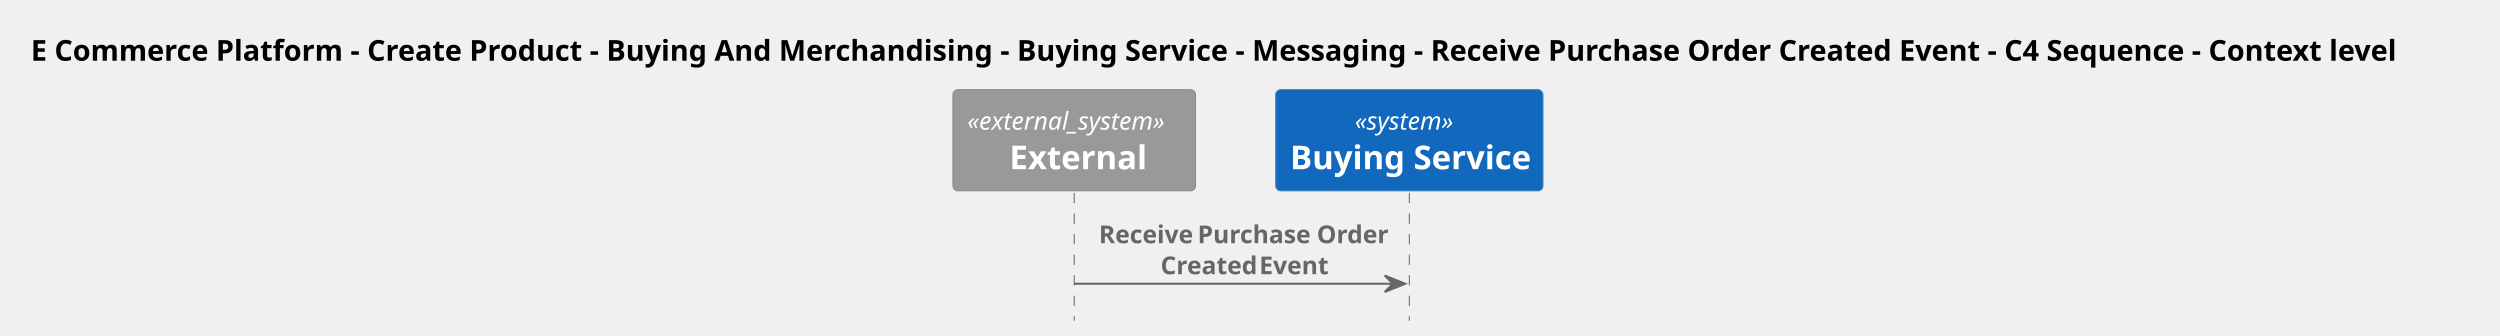
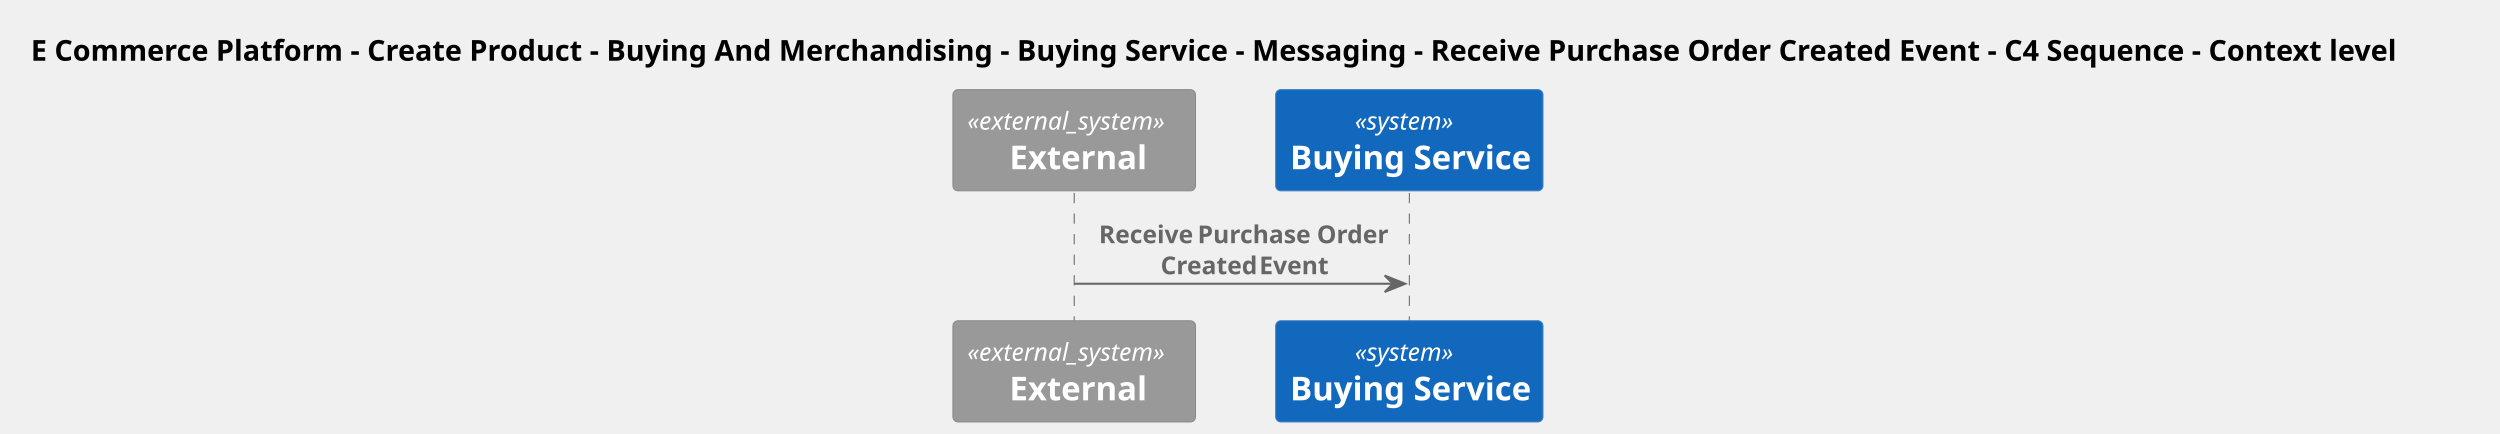
- <svg xmlns="http://www.w3.org/2000/svg" contentStyleType="text/css" height="163px" preserveAspectRatio="none" style="width:1216px;height:163px;background:#FFFFFF;" version="1.1" viewBox="0 0 1216 163" width="1216px" zoomAndPan="magnify">
+ <svg xmlns="http://www.w3.org/2000/svg" contentStyleType="text/css" height="211px" preserveAspectRatio="none" style="width:1216px;height:211px;background:#FFFFFF;" version="1.1" viewBox="0 0 1216 211" width="1216px" zoomAndPan="magnify">
  <defs />
  <g>
    <text fill="#000000" font-family="sans-serif" font-size="14" font-weight="bold" lengthAdjust="spacing" textLength="1183" x="15" y="29.533">E Commerce Platform - Create Product - Buying And Merchandising - Buying Service - Messaging - Receive Purchase Order Created Event - C4 Sequence - Context level</text>
    <line style="stroke:#666666;stroke-width:0.5;stroke-dasharray:5.0,5.0;" x1="522.5" x2="522.5" y1="93.828" y2="156.016" />
    <line style="stroke:#666666;stroke-width:0.5;stroke-dasharray:5.0,5.0;" x1="685.5" x2="685.5" y1="93.828" y2="156.016" />
    <rect fill="#999999" height="49.219" rx="2.5" ry="2.5" style="stroke:#8A8A8A;stroke-width:0.5;" width="118" x="463.5" y="43.609" />
    <text fill="#FFFFFF" font-family="sans-serif" font-size="12" font-style="italic" lengthAdjust="spacing" textLength="104" x="470.5" y="63.066">«external_system»</text>
    <text fill="#FFFFFF" font-family="sans-serif" font-size="16" font-weight="bold" lengthAdjust="spacing" textLength="63" x="491" y="82.312">External</text>
    <rect fill="#1168BD" height="49.219" rx="2.5" ry="2.5" style="stroke:#3C7FC0;stroke-width:0.5;" width="130" x="620.5" y="43.609" />
    <text fill="#FFFFFF" font-family="sans-serif" font-size="12" font-style="italic" lengthAdjust="spacing" textLength="53" x="659" y="63.066">«system»</text>
    <text fill="#FFFFFF" font-family="sans-serif" font-size="16" font-weight="bold" lengthAdjust="spacing" textLength="116" x="627.5" y="82.312">Buying Service</text>
+     <rect fill="#999999" height="49.219" rx="2.5" ry="2.5" style="stroke:#8A8A8A;stroke-width:0.5;" width="118" x="463.5" y="156.016" />
+     <text fill="#FFFFFF" font-family="sans-serif" font-size="12" font-style="italic" lengthAdjust="spacing" textLength="104" x="470.5" y="175.473">«external_system»</text>
+     <text fill="#FFFFFF" font-family="sans-serif" font-size="16" font-weight="bold" lengthAdjust="spacing" textLength="63" x="491" y="194.719">External</text>
+     <rect fill="#1168BD" height="49.219" rx="2.5" ry="2.5" style="stroke:#3C7FC0;stroke-width:0.5;" width="130" x="620.5" y="156.016" />
+     <text fill="#FFFFFF" font-family="sans-serif" font-size="12" font-style="italic" lengthAdjust="spacing" textLength="53" x="659" y="175.473">«system»</text>
+     <text fill="#FFFFFF" font-family="sans-serif" font-size="16" font-weight="bold" lengthAdjust="spacing" textLength="116" x="627.5" y="194.719">Buying Service</text>
    <polygon fill="#666666" points="673.5,134.016,683.5,138.016,673.5,142.016,677.5,138.016" style="stroke:#666666;stroke-width:1.0;" />
    <line style="stroke:#666666;stroke-width:1.0;" x1="522.5" x2="679.5" y1="138.016" y2="138.016" />
    <text fill="#666666" font-family="sans-serif" font-size="12" font-weight="bold" lengthAdjust="spacing" textLength="45" x="534.5" y="118.285">Receive</text>
    <text fill="#666666" font-family="sans-serif" font-size="12" font-weight="bold" lengthAdjust="spacing" textLength="3" x="579.5" y="118.285"> </text>
    <text fill="#666666" font-family="sans-serif" font-size="12" font-weight="bold" lengthAdjust="spacing" textLength="55" x="582.5" y="118.285">Purchase</text>
    <text fill="#666666" font-family="sans-serif" font-size="12" font-weight="bold" lengthAdjust="spacing" textLength="3" x="637.5" y="118.285"> </text>
    <text fill="#666666" font-family="sans-serif" font-size="12" font-weight="bold" lengthAdjust="spacing" textLength="33" x="640.5" y="118.285">Order</text>
    <text fill="#666666" font-family="sans-serif" font-size="12" font-weight="bold" lengthAdjust="spacing" textLength="45" x="564.5" y="133.379">Created</text>
    <text fill="#666666" font-family="sans-serif" font-size="12" font-weight="bold" lengthAdjust="spacing" textLength="3" x="609.5" y="133.379"> </text>
    <text fill="#666666" font-family="sans-serif" font-size="12" font-weight="bold" lengthAdjust="spacing" textLength="31" x="612.5" y="133.379">Event</text>
  </g>
</svg>
